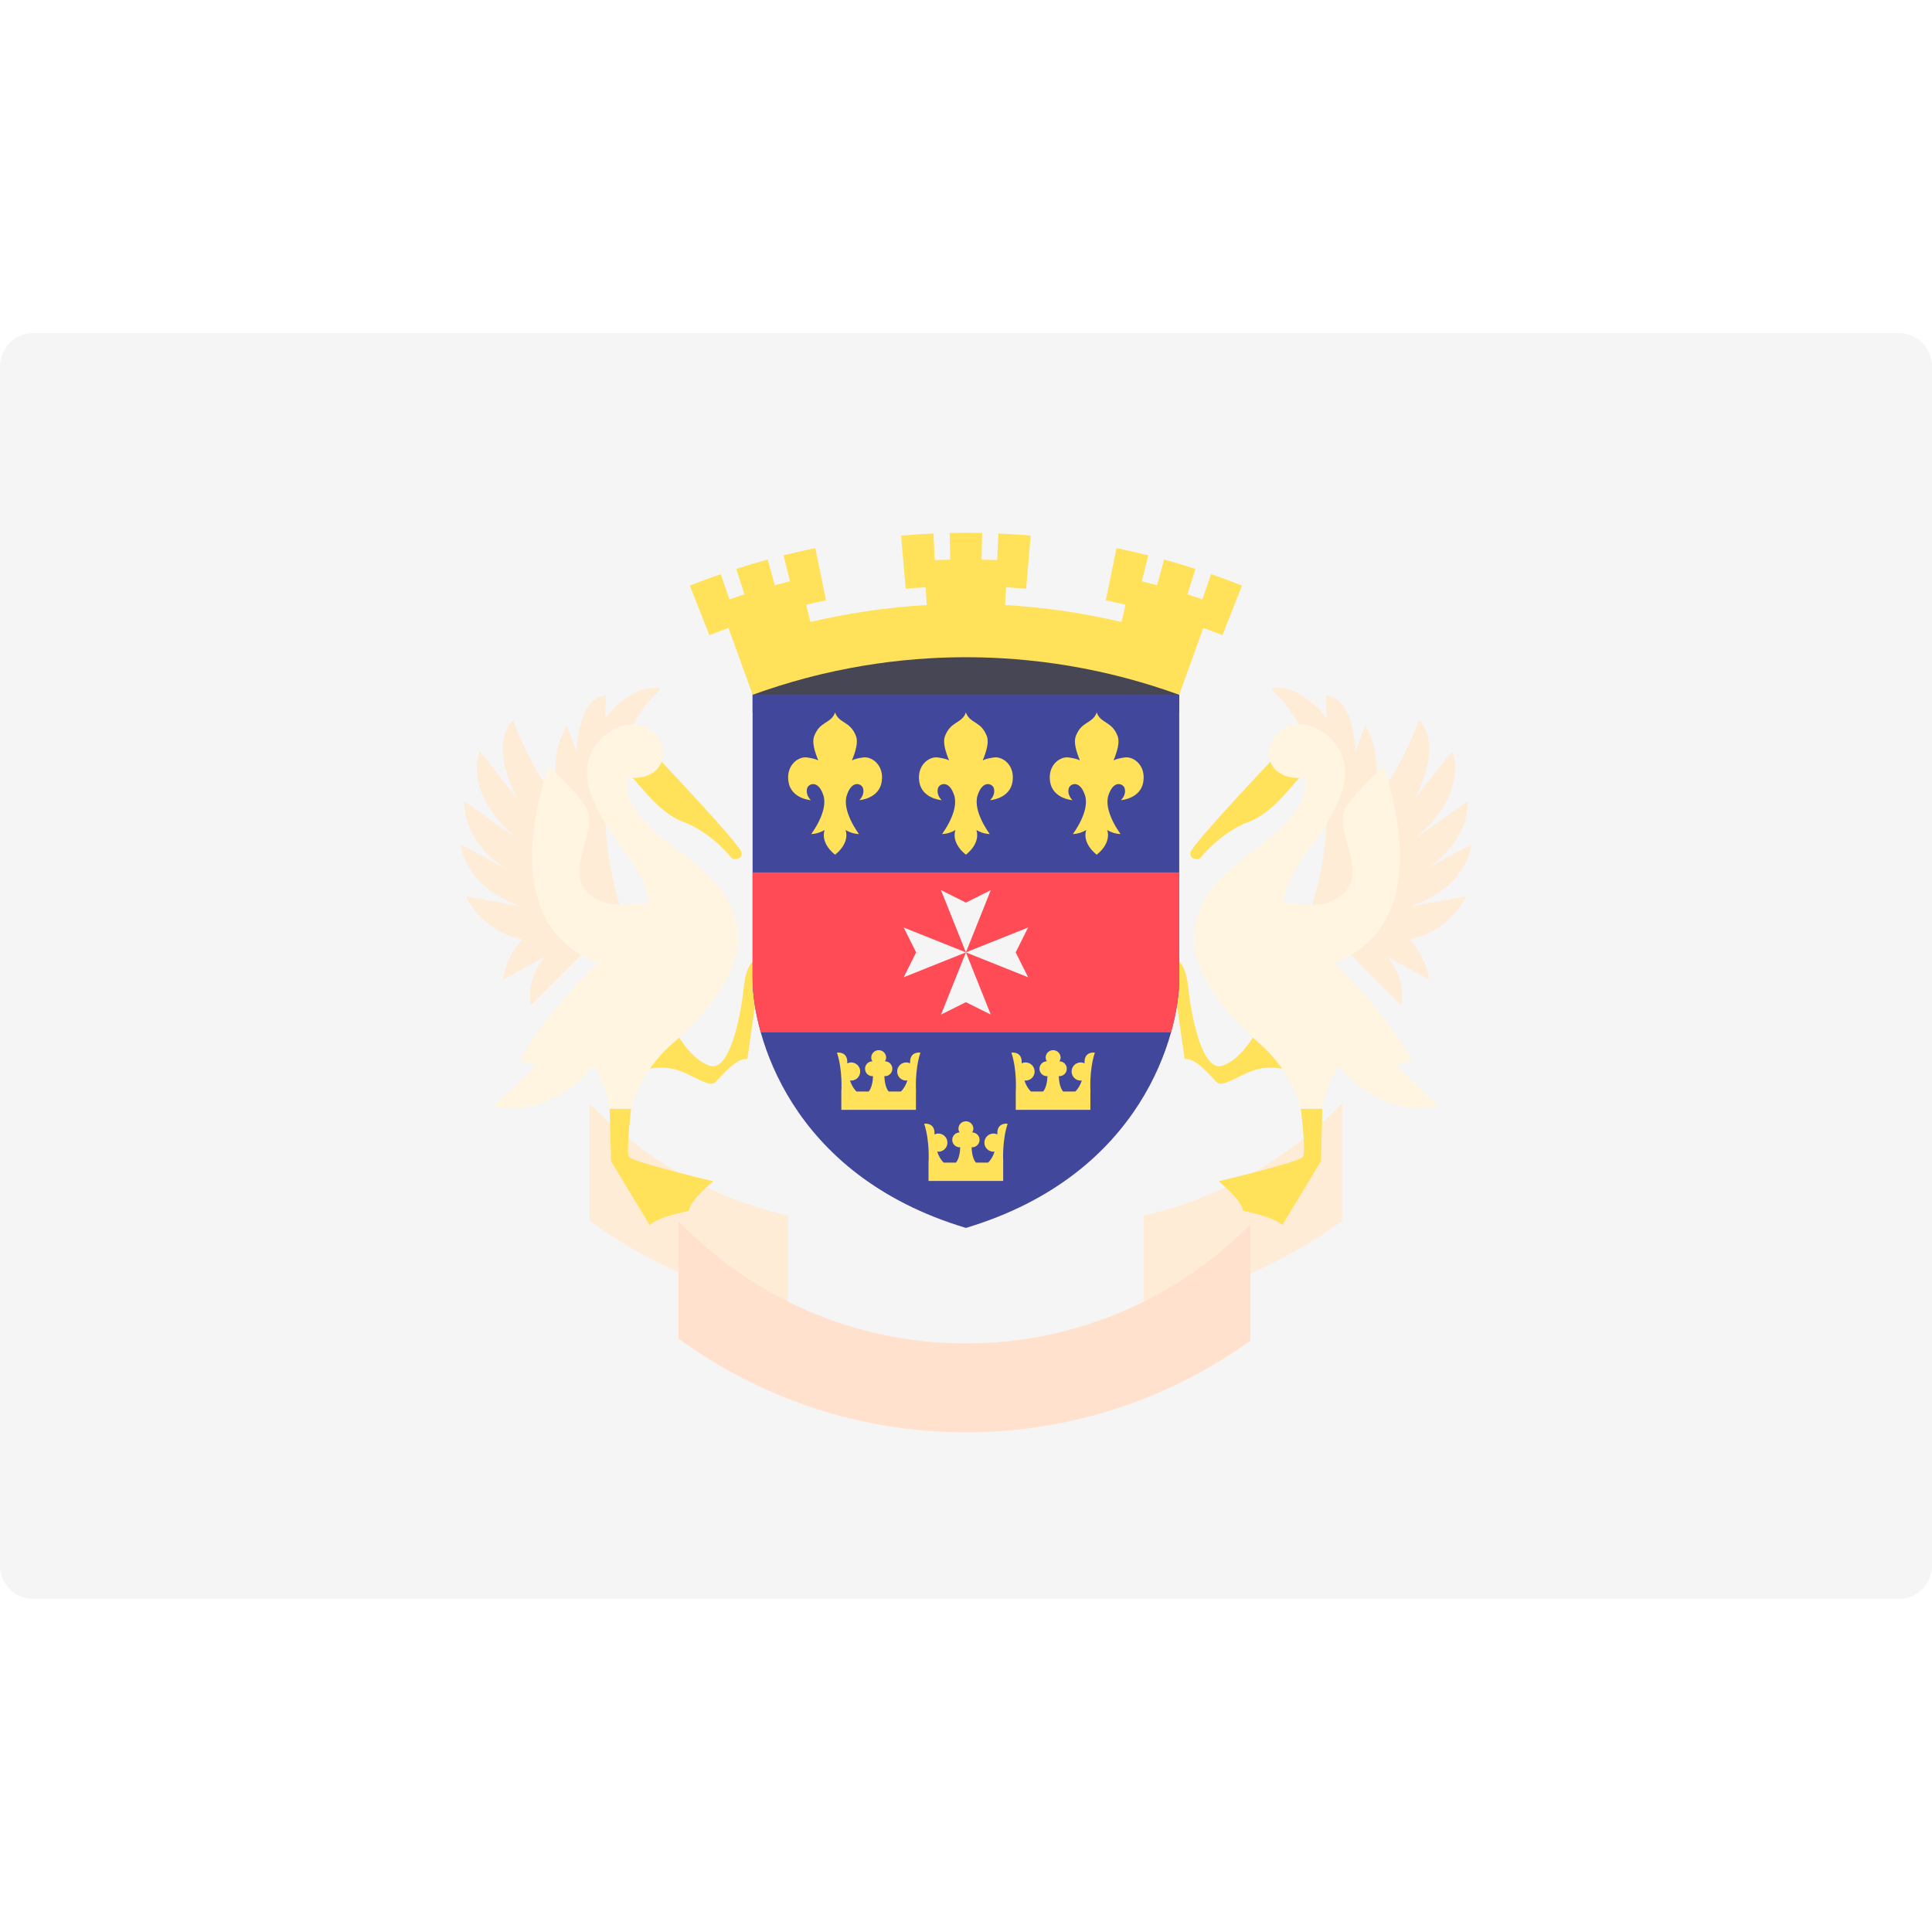
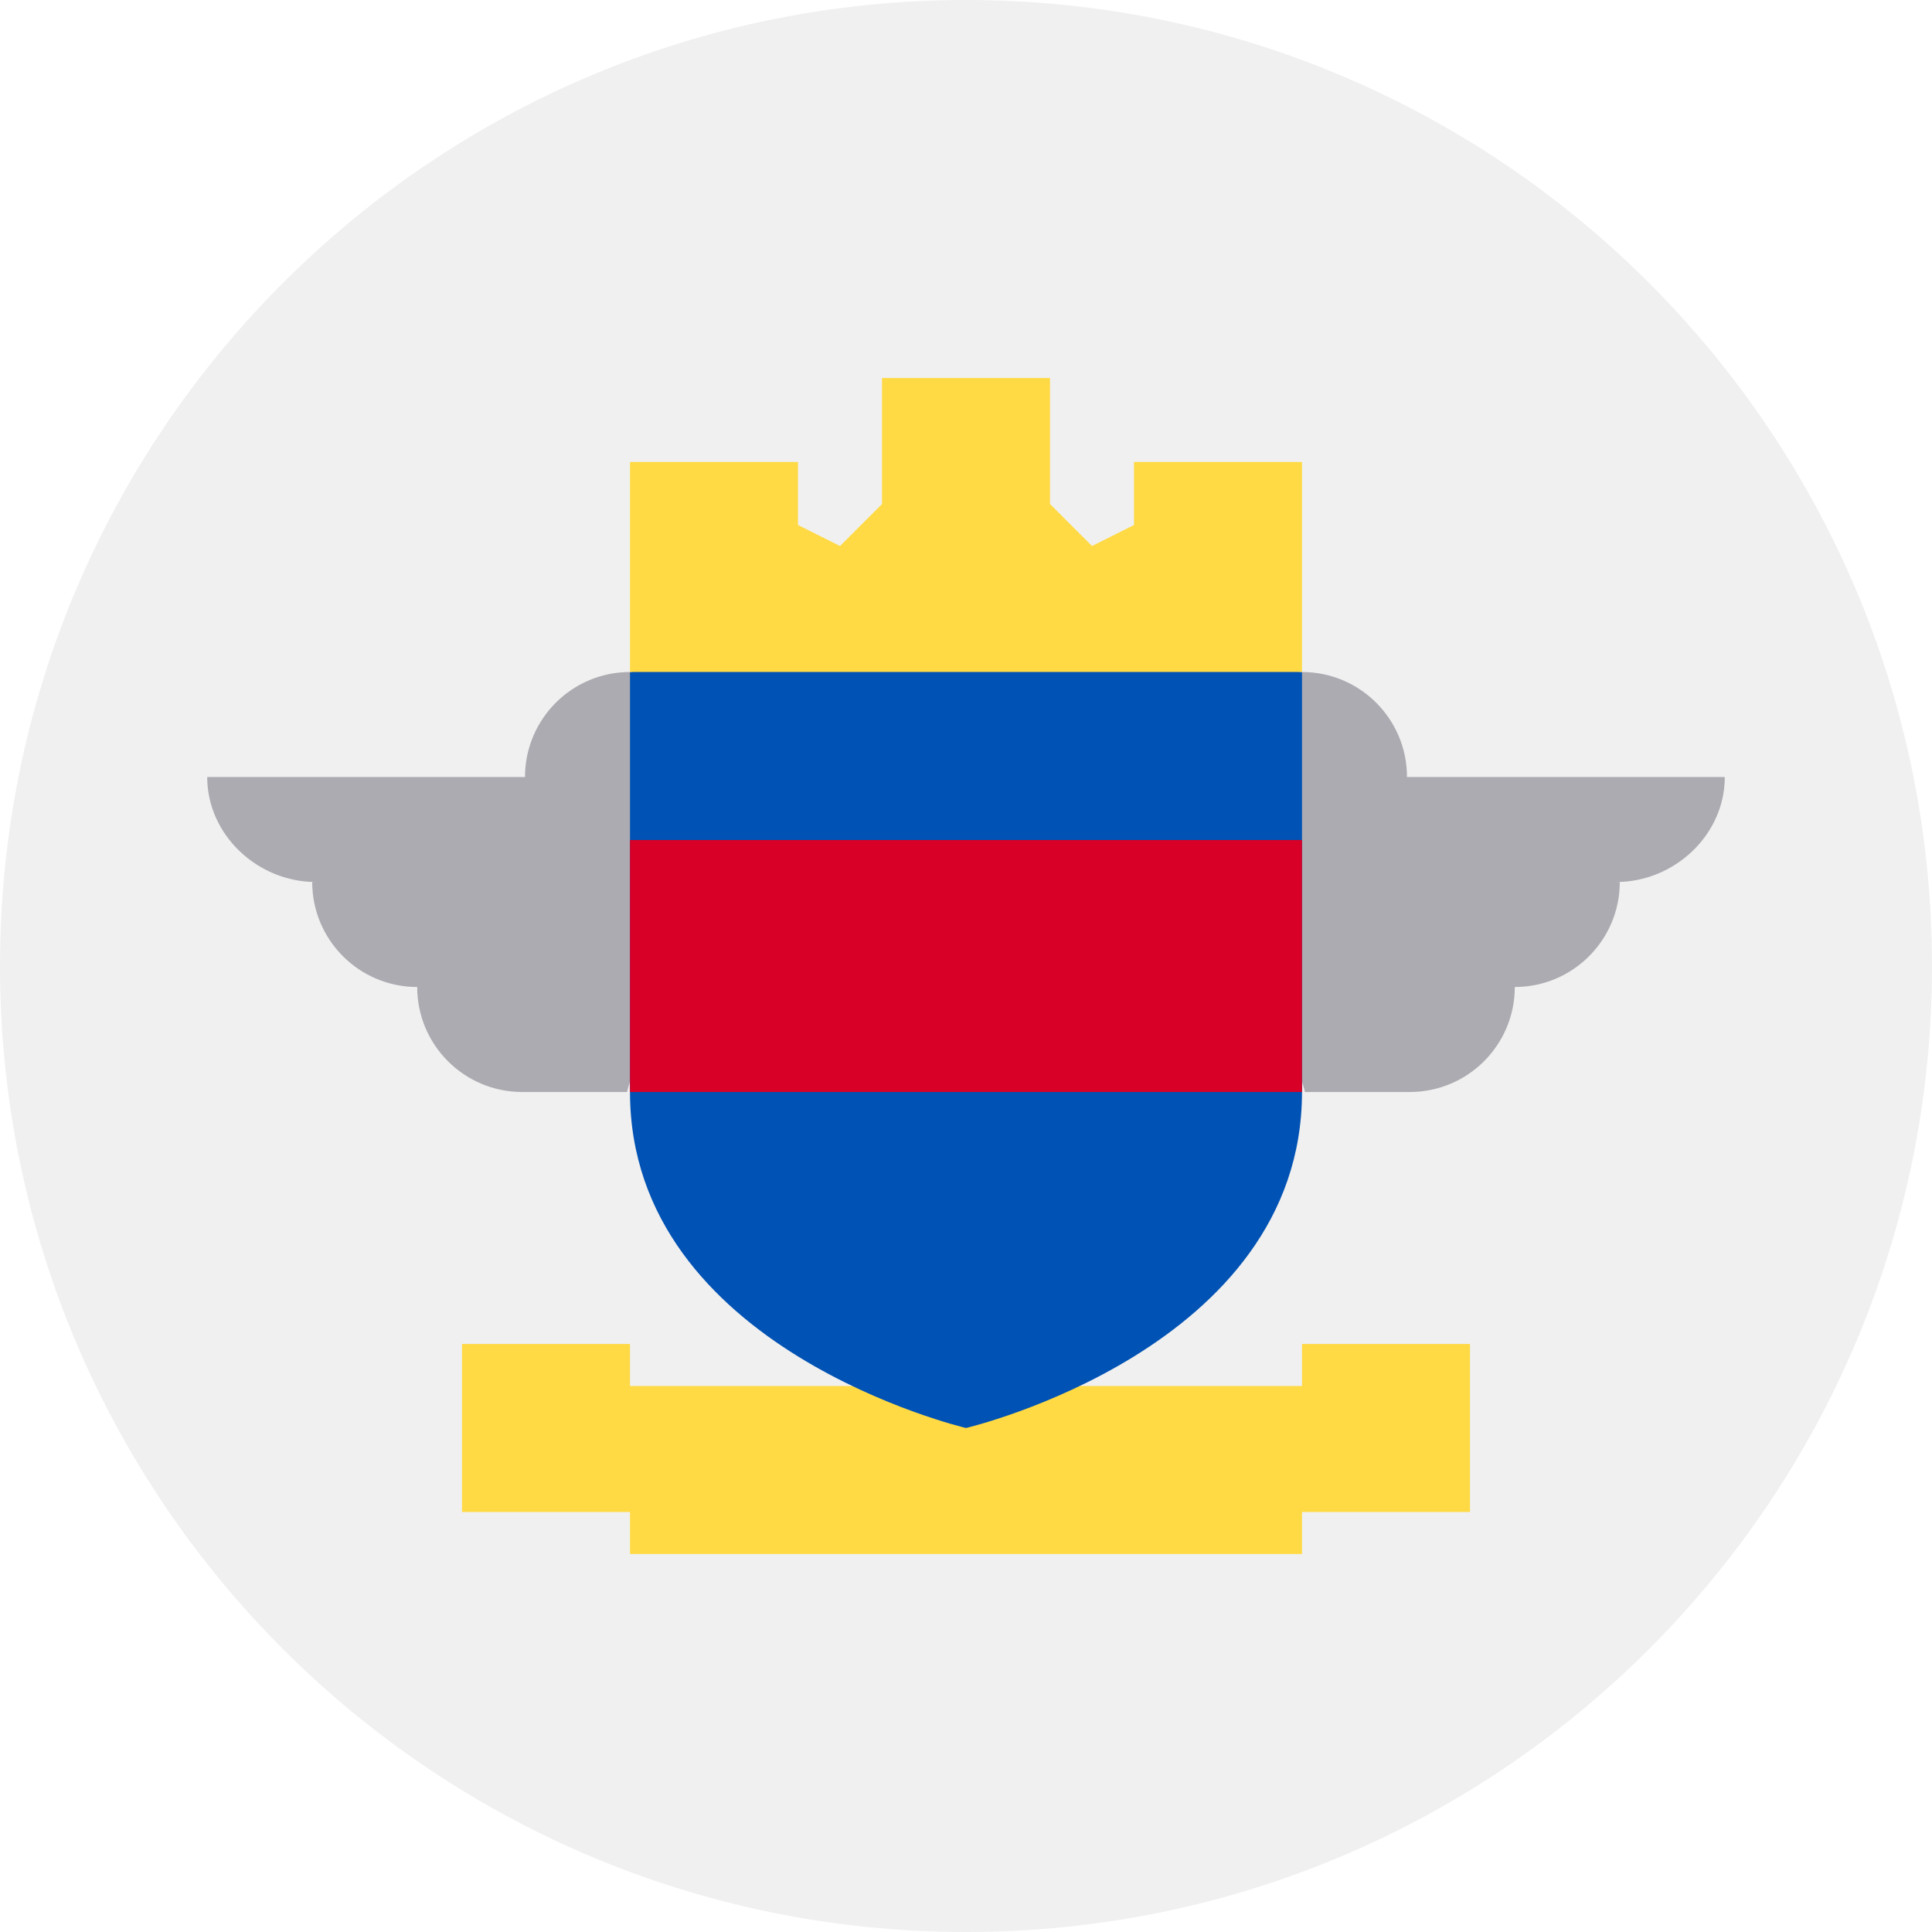
- <svg xmlns="http://www.w3.org/2000/svg" version="1.1" id="Layer_1" x="0px" y="0px" viewBox="0 0 512.001 512.001" style="enable-background:new 0 0 512.001 512.001;" xml:space="preserve">
-   <path style="fill:#F5F5F5;" d="M503.172,423.725H8.828c-4.875,0-8.828-3.953-8.828-8.828V97.104c0-4.875,3.953-8.828,8.828-8.828  h494.345c4.875,0,8.828,3.953,8.828,8.828v317.793C512,419.773,508.047,423.725,503.172,423.725z" />
+ <svg xmlns="http://www.w3.org/2000/svg" version="1.1" id="Layer_1" x="0px" y="0px" viewBox="0 0 511.58 511.58" style="enable-background:new 0 0 511.58 511.58;" xml:space="preserve">
+   <circle style="fill:#F0F0F0;" cx="255.79" cy="255.79" r="255.79" />
  <g>
-     <path style="fill:#FFECD7;" d="M208.865,322.147c-20.38-4.652-38.549-15.174-52.606-29.714v31.097   c15.339,11.188,33.236,19.028,52.606,22.613V322.147z" />
-     <path style="fill:#FFECD7;" d="M303.085,322.147c20.38-4.652,38.549-15.174,52.606-29.714v31.097   c-15.339,11.188-33.236,19.028-52.606,22.613V322.147z" />
+     <path style="fill:#ACABB1;" d="M456.714,205.744h-84.151c0-15.355-12.448-27.803-27.803-27.803l-22.243,44.485   c0,0,23.726,66.728,22.984,66.728h27.803c15.356,0,27.803-12.447,27.803-27.803c15.356,0,27.803-12.447,27.803-27.803h-0.926   C443.339,233.547,456.714,221.1,456.714,205.744z" />
+     <path style="fill:#ACABB1;" d="M54.865,205.744h84.151c0-15.355,12.448-27.803,27.803-27.803l22.243,44.485   c0,0-23.726,66.728-22.984,66.728h-27.803c-15.356,0-27.803-12.447-27.803-27.803c-15.356,0-27.803-12.447-27.803-27.803h0.926   C68.239,233.547,54.865,221.1,54.865,205.744z" />
  </g>
-   <g>
-     <path style="fill:#FFE15A;" d="M199.836,254.745c-0.981,0.196-2.356,2.748-2.748,7.066c-0.393,4.319-3.14,22.573-9.03,20.61   c-5.889-1.963-9.814-10.6-9.814-10.6L170,283.795c0,0,5.496-2.159,11.189,0.393s7.066,3.926,8.637,2.356   c1.57-1.57,5.3-6.281,8.244-5.889l3.337-23.752L199.836,254.745z" />
-     <path style="fill:#FFE15A;" d="M167.252,293.807c0,0-1.374,11.385-0.589,12.759c0.786,1.374,22.377,6.477,22.377,6.477   s-6.281,5.103-6.477,7.852c0,0-7.656,1.374-10.403,3.73l-10.207-16.881l-0.393-13.937L167.252,293.807L167.252,293.807   L167.252,293.807z" />
-   </g>
-   <path style="fill:#FFECD7;" d="M160.43,190.264l0.147-5.889c0,0-6.92-0.736-7.802,14.869l-2.503-6.92c0,0-5.153,6.92-2.061,18.108  l-1.325,1.031c0,0-6.772-8.98-10.894-20.61c0,0-6.92,5.447,1.177,20.905l-10.01-12.661c0,0-5.005,10.6,10.01,23.261l-14.133-10.01  c0,0-0.883,11.484,12.808,18.844l-13.692-7.361c0,0,0.441,11.041,16.341,16.489l-15.017-2.797c0,0,3.802,9.027,14.906,11.463  c-2.332,2.603-4.486,6.101-5.043,10.62l11.189-6.184c0,0-5.3,5.447-3.828,12.956l17.225-17.225l-2.354-1.053  c13.031-2.444,10.304-3.364,10.304-3.364s-9.619-24.733-3.14-41.81c6.477-17.077,12.17-19.433,12.17-20.218  C174.906,181.921,167.938,180.989,160.43,190.264z" />
-   <path style="fill:#FFE15A;" d="M173.729,200.176c0,0,22.377,23.555,22.77,25.715c0.393,2.159-2.356,1.767-2.356,1.767  s-5.496-7.066-12.956-9.814c-7.459-2.748-12.366-11.385-15.31-13.347C162.933,202.532,173.729,200.176,173.729,200.176z" />
-   <path style="fill:#FFF5E1;" d="M166.27,205.869c2.944,0.981,9.619-0.393,9.422-6.477c-0.196-6.086-6.281-8.44-10.796-7.066  c-4.514,1.374-12.956,7.656-7.656,19.826c5.3,12.17,13.152,16.685,14.722,27.089c0,0-7.066,1.079-10.796,0.196  c-3.206-0.759-8.637-3.337-7.459-10.403c1.177-7.066,3.926-11.189,1.57-15.115c-2.356-3.926-9.814-10.796-9.814-10.796  s-16.096,41.221,12.956,52.018c0,0-13.74,13.152-20.61,25.91l4.122,1.177c0,0-7.263,7.852-11.385,10.796  c0,0,13.544,4.711,26.892-10.6c0,0,3.337,5.496,4.122,11.385h5.693c0,0,1.963-9.422,10.993-17.273  c9.03-7.852,18.194-19.048,17.273-29.248c-1.079-11.974-10.097-17.361-19.482-24.782C163.374,212.494,166.27,205.869,166.27,205.869  z" />
-   <g>
-     <path style="fill:#FFE15A;" d="M312.164,254.745c0.981,0.196,2.356,2.748,2.748,7.066c0.393,4.319,3.14,22.573,9.03,20.61   c5.889-1.963,9.815-10.6,9.815-10.6l8.244,11.974c0,0-5.496-2.159-11.189,0.393s-7.066,3.926-8.637,2.356   c-1.57-1.57-5.3-6.281-8.244-5.889l-3.337-23.752L312.164,254.745z" />
-     <path style="fill:#FFE15A;" d="M344.748,293.807c0,0,1.374,11.385,0.589,12.759c-0.786,1.374-22.377,6.477-22.377,6.477   s6.281,5.103,6.477,7.852c0,0,7.656,1.374,10.403,3.73l10.207-16.881l0.393-13.937h-5.693v0H344.748z" />
-   </g>
-   <path style="fill:#FFECD7;" d="M351.57,190.264l-0.147-5.889c0,0,6.92-0.736,7.802,14.869l2.503-6.92c0,0,5.153,6.92,2.061,18.108  l1.325,1.031c0,0,6.772-8.98,10.894-20.61c0,0,6.92,5.447-1.177,20.905l10.01-12.661c0,0,5.005,10.6-10.01,23.261l14.133-10.01  c0,0,0.884,11.484-12.808,18.844l13.692-7.361c0,0-0.441,11.041-16.341,16.489l15.017-2.797c0,0-3.802,9.027-14.906,11.463  c2.332,2.603,4.486,6.101,5.043,10.62l-11.189-6.184c0,0,5.3,5.447,3.828,12.956l-17.225-17.225l2.354-1.053  c-13.032-2.444-10.304-3.364-10.304-3.364s9.619-24.733,3.14-41.81c-6.478-17.077-12.17-19.433-12.17-20.218  C337.094,181.921,344.062,180.989,351.57,190.264z" />
-   <path style="fill:#FFE15A;" d="M338.271,200.176c0,0-22.377,23.555-22.77,25.715c-0.393,2.159,2.356,1.767,2.356,1.767  s5.496-7.066,12.956-9.814c7.459-2.748,12.366-11.385,15.31-13.347S338.271,200.176,338.271,200.176z" />
-   <path style="fill:#FFF5E1;" d="M345.73,205.869c-2.944,0.981-9.619-0.393-9.422-6.477c0.196-6.086,6.281-8.44,10.796-7.066  c4.514,1.374,12.956,7.656,7.656,19.826s-13.152,16.685-14.722,27.089c0,0,7.066,1.079,10.796,0.196  c3.206-0.759,8.637-3.337,7.459-10.403c-1.177-7.066-3.926-11.189-1.57-15.115s9.814-10.796,9.814-10.796  s16.096,41.221-12.956,52.018c0,0,13.74,13.152,20.61,25.91l-4.122,1.177c0,0,7.263,7.852,11.385,10.796  c0,0-13.544,4.711-26.892-10.6c0,0-3.337,5.496-4.122,11.385h-5.693c0,0-1.963-9.422-10.993-17.273  c-9.03-7.852-18.194-19.048-17.273-29.248c1.079-11.974,10.097-17.361,19.482-24.782C348.626,212.494,345.73,205.869,345.73,205.869  z" />
-   <rect x="199.45" y="166.031" style="fill:#464655;" width="113.06" height="22.77" />
-   <path style="fill:#41479B;" d="M255.976,184.08h-56.532c0,0,0,61.244,0,75.377c0,14.133,9.422,51.821,56.532,65.954  c47.11-14.133,56.532-51.821,56.532-65.954c0-14.133,0-75.377,0-75.377H255.976L255.976,184.08z" />
-   <path style="fill:#FF4B55;" d="M199.444,259.457c0,3.502,0.585,8.456,2.172,14.133h108.721c1.587-5.677,2.172-10.631,2.172-14.133  v-28.266H199.444V259.457z" />
-   <g>
-     <polygon style="fill:#F5F5F5;" points="255.976,252.391 249.38,268.878 255.976,265.581 262.571,268.878  " />
-     <polygon style="fill:#F5F5F5;" points="255.976,252.391 262.571,235.902 255.976,239.199 249.38,235.902  " />
-     <polygon style="fill:#F5F5F5;" points="255.976,252.391 239.487,245.794 242.785,252.391 239.487,258.986  " />
-     <polygon style="fill:#F5F5F5;" points="255.976,252.391 272.463,258.986 269.166,252.391 272.463,245.794  " />
-   </g>
-   <g>
-     <path style="fill:#FFE15A;" d="M263.382,200.738c-1.1,0.177-2.067,0.317-2.941,0.776c0.992-2.479,1.692-4.806,1.076-6.435   c-1.505-3.985-4.399-3.272-5.514-6.177v-0.11c-0.008,0.022-0.02,0.034-0.028,0.055c-0.008-0.022-0.02-0.034-0.028-0.055v0.11   c-1.114,2.905-4.009,2.193-5.514,6.177c-0.616,1.63,0.084,3.955,1.076,6.435c-0.873-0.459-1.841-0.6-2.942-0.776   c-2.246-0.36-5.658,1.976-4.94,6.467s5.928,4.851,5.928,4.851c-0.718-0.718-1.347-1.886-0.988-3.144s2.964-2.335,4.311,1.886   c1.347,4.222-3.233,10.24-3.233,10.24c1.568-0.083,2.713-0.572,3.54-1.067c-1.087,3.545,2.47,6.289,2.761,6.504v0.042l0.028-0.021   c0.003,0.002,0.028,0.021,0.028,0.021v-0.042c0.291-0.215,3.848-2.958,2.761-6.503c0.826,0.495,1.972,0.983,3.54,1.066   c0,0-4.58-6.018-3.233-10.24s3.953-3.144,4.311-1.886c0.36,1.258-0.269,2.425-0.988,3.144c0,0,5.209-0.36,5.928-4.851   C269.041,202.713,265.628,200.378,263.382,200.738z" />
-     <path style="fill:#FFE15A;" d="M298.048,200.738c-1.1,0.177-2.067,0.317-2.941,0.776c0.992-2.479,1.692-4.806,1.076-6.435   c-1.505-3.985-4.399-3.272-5.514-6.177v-0.11c-0.008,0.022-0.02,0.034-0.028,0.055c-0.008-0.022-0.02-0.034-0.028-0.055v0.11   c-1.114,2.905-4.009,2.193-5.514,6.177c-0.616,1.63,0.084,3.955,1.076,6.435c-0.873-0.459-1.841-0.6-2.942-0.776   c-2.246-0.36-5.658,1.976-4.94,6.467s5.928,4.851,5.928,4.851c-0.718-0.718-1.347-1.886-0.988-3.144   c0.36-1.258,2.964-2.335,4.311,1.886s-3.233,10.24-3.233,10.24c1.568-0.083,2.713-0.572,3.54-1.067   c-1.087,3.545,2.47,6.289,2.761,6.504v0.042l0.028-0.021c0.003,0.002,0.028,0.021,0.028,0.021v-0.042   c0.291-0.215,3.848-2.958,2.761-6.503c0.826,0.495,1.972,0.983,3.54,1.066c0,0-4.58-6.018-3.233-10.24s3.953-3.144,4.311-1.886   c0.36,1.258-0.269,2.425-0.988,3.144c0,0,5.209-0.36,5.928-4.851C303.706,202.713,300.294,200.378,298.048,200.738z" />
-     <path style="fill:#FFE15A;" d="M228.716,200.738c-1.1,0.177-2.067,0.317-2.941,0.776c0.992-2.479,1.692-4.806,1.076-6.435   c-1.505-3.985-4.399-3.272-5.514-6.177v-0.11c-0.008,0.022-0.02,0.034-0.028,0.055c-0.008-0.022-0.02-0.034-0.028-0.055v0.11   c-1.114,2.905-4.009,2.193-5.514,6.177c-0.616,1.63,0.084,3.955,1.076,6.435c-0.873-0.459-1.841-0.6-2.942-0.776   c-2.246-0.36-5.658,1.976-4.94,6.467s5.928,4.851,5.928,4.851c-0.718-0.718-1.347-1.886-0.988-3.144   c0.36-1.258,2.964-2.335,4.311,1.886s-3.233,10.24-3.233,10.24c1.568-0.083,2.713-0.572,3.54-1.067   c-1.087,3.545,2.47,6.289,2.761,6.504v0.042l0.028-0.021c0.003,0.002,0.028,0.021,0.028,0.021v-0.042   c0.291-0.215,3.848-2.958,2.761-6.503c0.826,0.495,1.972,0.983,3.54,1.066c0,0-4.58-6.018-3.233-10.24s3.953-3.144,4.311-1.886   c0.36,1.258-0.269,2.425-0.988,3.144c0,0,5.209-0.36,5.928-4.851C234.375,202.713,230.962,200.378,228.716,200.738z" />
-     <path style="fill:#FFE15A;" d="M267.032,297.804c0,0-2.519-0.395-2.72,2.143c0,0,0,0.29-0.012,0.693   c-0.311-0.147-0.65-0.244-1.017-0.244c-1.331,0-2.41,1.079-2.41,2.411c0,1.331,1.079,2.41,2.41,2.41   c0.106,0,0.196-0.047,0.298-0.061c-0.359,1.149-0.929,2.195-1.73,2.951h-3.218c-0.846-0.937-1.103-2.771-1.159-4.099   c0.052,0.003,0.092,0.04,0.145,0.04c1.092,0,1.977-0.886,1.977-1.977c0-1.079-0.866-1.949-1.94-1.97   c0.171-0.292,0.296-0.615,0.296-0.978c0-1.092-0.885-1.977-1.977-1.977s-1.977,0.886-1.977,1.977c0,0.363,0.125,0.685,0.296,0.978   c-1.074,0.022-1.94,0.892-1.94,1.97c0,1.092,0.886,1.977,1.977,1.977c0.053,0,0.093-0.035,0.145-0.04   c-0.054,1.329-0.312,3.162-1.159,4.099h-3.218c-0.801-0.756-1.372-1.803-1.73-2.951c0.103,0.013,0.192,0.061,0.298,0.061   c1.331,0,2.41-1.079,2.41-2.41s-1.079-2.411-2.41-2.411c-0.367,0-0.706,0.096-1.017,0.244c-0.012-0.403-0.012-0.693-0.012-0.693   c-0.201-2.538-2.72-2.143-2.72-2.143c1.566,4.78,1.154,10.304,1.154,10.304v4.86h19.778v-4.849l0.029-0.011   C265.879,308.108,265.466,302.583,267.032,297.804z" />
-     <path style="fill:#FFE15A;" d="M243.919,278.959c0,0-2.519-0.395-2.72,2.143c0,0,0,0.29-0.012,0.693   c-0.311-0.147-0.65-0.244-1.017-0.244c-1.331,0-2.41,1.079-2.41,2.41s1.079,2.411,2.41,2.411c0.106,0,0.196-0.047,0.298-0.061   c-0.359,1.149-0.929,2.195-1.73,2.951h-3.218c-0.846-0.937-1.103-2.771-1.159-4.099c0.052,0.004,0.092,0.04,0.145,0.04   c1.092,0,1.977-0.886,1.977-1.977c0-1.079-0.866-1.949-1.94-1.97c0.171-0.292,0.296-0.615,0.296-0.978   c0-1.092-0.885-1.977-1.977-1.977s-1.977,0.886-1.977,1.977c0,0.363,0.125,0.685,0.296,0.978c-1.074,0.022-1.94,0.892-1.94,1.97   c0,1.092,0.886,1.977,1.977,1.977c0.053,0,0.093-0.035,0.145-0.04c-0.054,1.329-0.312,3.162-1.159,4.099h-3.218   c-0.801-0.756-1.372-1.803-1.73-2.951c0.103,0.013,0.192,0.061,0.298,0.061c1.331,0,2.41-1.079,2.41-2.411   c0-1.331-1.079-2.41-2.41-2.41c-0.367,0-0.706,0.096-1.017,0.244c-0.012-0.403-0.012-0.693-0.012-0.693   c-0.201-2.538-2.72-2.143-2.72-2.143c1.566,4.78,1.154,10.304,1.154,10.304v4.86h19.778v-4.849l0.029-0.011   C242.765,289.263,242.354,283.739,243.919,278.959z" />
-     <path style="fill:#FFE15A;" d="M290.146,278.959c0,0-2.519-0.395-2.72,2.143c0,0,0,0.29-0.012,0.693   c-0.311-0.147-0.65-0.244-1.017-0.244c-1.331,0-2.411,1.079-2.411,2.41s1.079,2.411,2.411,2.411c0.106,0,0.196-0.047,0.298-0.061   c-0.359,1.149-0.929,2.195-1.73,2.951h-3.218c-0.846-0.937-1.103-2.771-1.159-4.099c0.052,0.004,0.092,0.04,0.145,0.04   c1.092,0,1.977-0.886,1.977-1.977c0-1.079-0.866-1.949-1.94-1.97c0.171-0.292,0.296-0.615,0.296-0.978   c0-1.092-0.885-1.977-1.977-1.977c-1.092,0-1.977,0.886-1.977,1.977c0,0.363,0.125,0.685,0.296,0.978   c-1.074,0.022-1.94,0.892-1.94,1.97c0,1.092,0.886,1.977,1.977,1.977c0.053,0,0.093-0.035,0.145-0.04   c-0.054,1.329-0.312,3.162-1.159,4.099h-3.218c-0.801-0.756-1.372-1.803-1.73-2.951c0.103,0.013,0.192,0.061,0.298,0.061   c1.331,0,2.41-1.079,2.41-2.411c0-1.331-1.079-2.41-2.41-2.41c-0.367,0-0.706,0.096-1.017,0.244   c-0.012-0.403-0.012-0.693-0.012-0.693c-0.201-2.538-2.72-2.143-2.72-2.143c1.566,4.78,1.154,10.304,1.154,10.304v4.86h19.778   v-4.849l0.029-0.011C288.992,289.263,288.58,283.739,290.146,278.959z" />
-     <path style="fill:#FFE15A;" d="M329.138,155.193c-2.711-1.077-5.441-2.091-8.185-3.043c-0.768,2.226-1.535,4.451-2.303,6.678   c-1.324-0.458-2.652-0.905-3.982-1.334c0.719-2.243,1.438-4.484,2.157-6.728c-2.76-0.89-5.535-1.719-8.322-2.484   c-0.621,2.272-1.241,4.543-1.862,6.815c-1.344-0.37-2.691-0.724-4.042-1.064c0.572-2.285,1.142-4.569,1.714-6.855   c-2.799-0.704-5.611-1.346-8.431-1.926c-0.942,4.615-1.886,9.23-2.829,13.845c1.747,0.36,3.49,0.744,5.229,1.154   c-0.359,1.528-0.717,3.057-1.076,4.586c-10.166-2.4-20.491-3.901-30.855-4.5c0.09-1.568,0.181-3.135,0.27-4.704   c1.772,0.103,3.544,0.232,5.313,0.385c0.406-4.693,0.812-9.386,1.217-14.08c-2.857-0.248-5.718-0.435-8.582-0.559   c-0.102,2.354-0.203,4.706-0.305,7.06c-1.38-0.06-2.762-0.105-4.143-0.135c0.051-2.355,0.102-4.711,0.152-7.064   c-2.865-0.062-5.73-0.062-8.595,0c0.051,2.355,0.102,4.71,0.152,7.064c-1.382,0.03-2.763,0.075-4.143,0.135   c-0.102-2.354-0.203-4.706-0.305-7.06c-2.863,0.124-5.724,0.31-8.582,0.559c0.406,4.693,0.812,9.387,1.217,14.08   c1.77-0.153,3.541-0.282,5.313-0.385c0.09,1.568,0.181,3.136,0.27,4.704c-10.365,0.6-20.689,2.1-30.855,4.5   c-0.359-1.528-0.717-3.057-1.076-4.586c1.739-0.412,3.481-0.796,5.229-1.154c-0.943-4.615-1.886-9.23-2.829-13.845   c-2.82,0.579-5.632,1.222-8.431,1.926c0.572,2.285,1.142,4.57,1.714,6.855c-1.351,0.34-2.698,0.694-4.042,1.064   c-0.62-2.272-1.241-4.544-1.862-6.815c-2.787,0.767-5.562,1.594-8.322,2.484c0.719,2.243,1.438,4.484,2.157,6.728   c-1.331,0.429-2.658,0.875-3.982,1.334c-0.768-2.226-1.535-4.451-2.303-6.678c-2.745,0.953-5.474,1.967-8.185,3.043   c1.729,4.38,3.458,8.76,5.187,13.141c1.679-0.666,3.367-1.309,5.06-1.923c2.134,5.906,4.267,11.81,6.401,17.716   c4.564-1.66,9.183-3.111,13.842-4.354c1.554-0.414,3.111-0.808,4.672-1.175c9.37-2.211,18.887-3.595,28.439-4.148   c6.368-0.369,12.753-0.367,19.121,0c9.553,0.552,19.069,1.935,28.439,4.148c1.561,0.37,3.119,0.76,4.672,1.175   c4.66,1.245,9.278,2.696,13.842,4.354c2.134-5.907,4.267-11.81,6.401-17.716c1.694,0.616,3.381,1.257,5.06,1.923   C325.679,163.954,327.409,159.573,329.138,155.193z" />
-   </g>
-   <path style="fill:#FFE1CD;" d="M255.976,379.587c28.104,0,54.123-9.024,75.377-24.286v-30.834  c-19.23,19.47-45.913,31.563-75.377,31.563c-29.871,0-56.876-12.439-76.161-32.387v31.097  C201.208,370.347,227.527,379.587,255.976,379.587z" />
+   <polygon style="fill:#FFDA44;" points="344.76,355.881 344.76,367.002 166.819,367.002 166.819,355.881 122.334,355.881   122.334,400.366 166.819,400.366 166.819,411.487 344.76,411.487 344.76,400.366 389.245,400.366 389.245,355.881 " />
+   <path style="fill:#0052B4;" d="M166.819,177.94v111.212c0,68.103,88.97,88.971,88.97,88.971s88.97-20.868,88.97-88.971V177.94  l-88.97-11.121L166.819,177.94z" />
+   <rect x="166.82" y="222.43" style="fill:#D80027;" width="177.94" height="66.728" />
+   <polygon style="fill:#FFDA44;" points="300.274,122.334 300.274,139.016 289.153,144.577 278.032,133.455 278.032,100.091   233.547,100.091 233.547,133.455 222.426,144.577 211.304,139.016 211.304,122.334 166.819,122.334 166.819,177.94 344.76,177.94   344.76,122.334 " />
  <g>
</g>
  <g>
</g>
  <g>
</g>
  <g>
</g>
  <g>
</g>
  <g>
</g>
  <g>
</g>
  <g>
</g>
  <g>
</g>
  <g>
</g>
  <g>
</g>
  <g>
</g>
  <g>
</g>
  <g>
</g>
  <g>
</g>
</svg>
